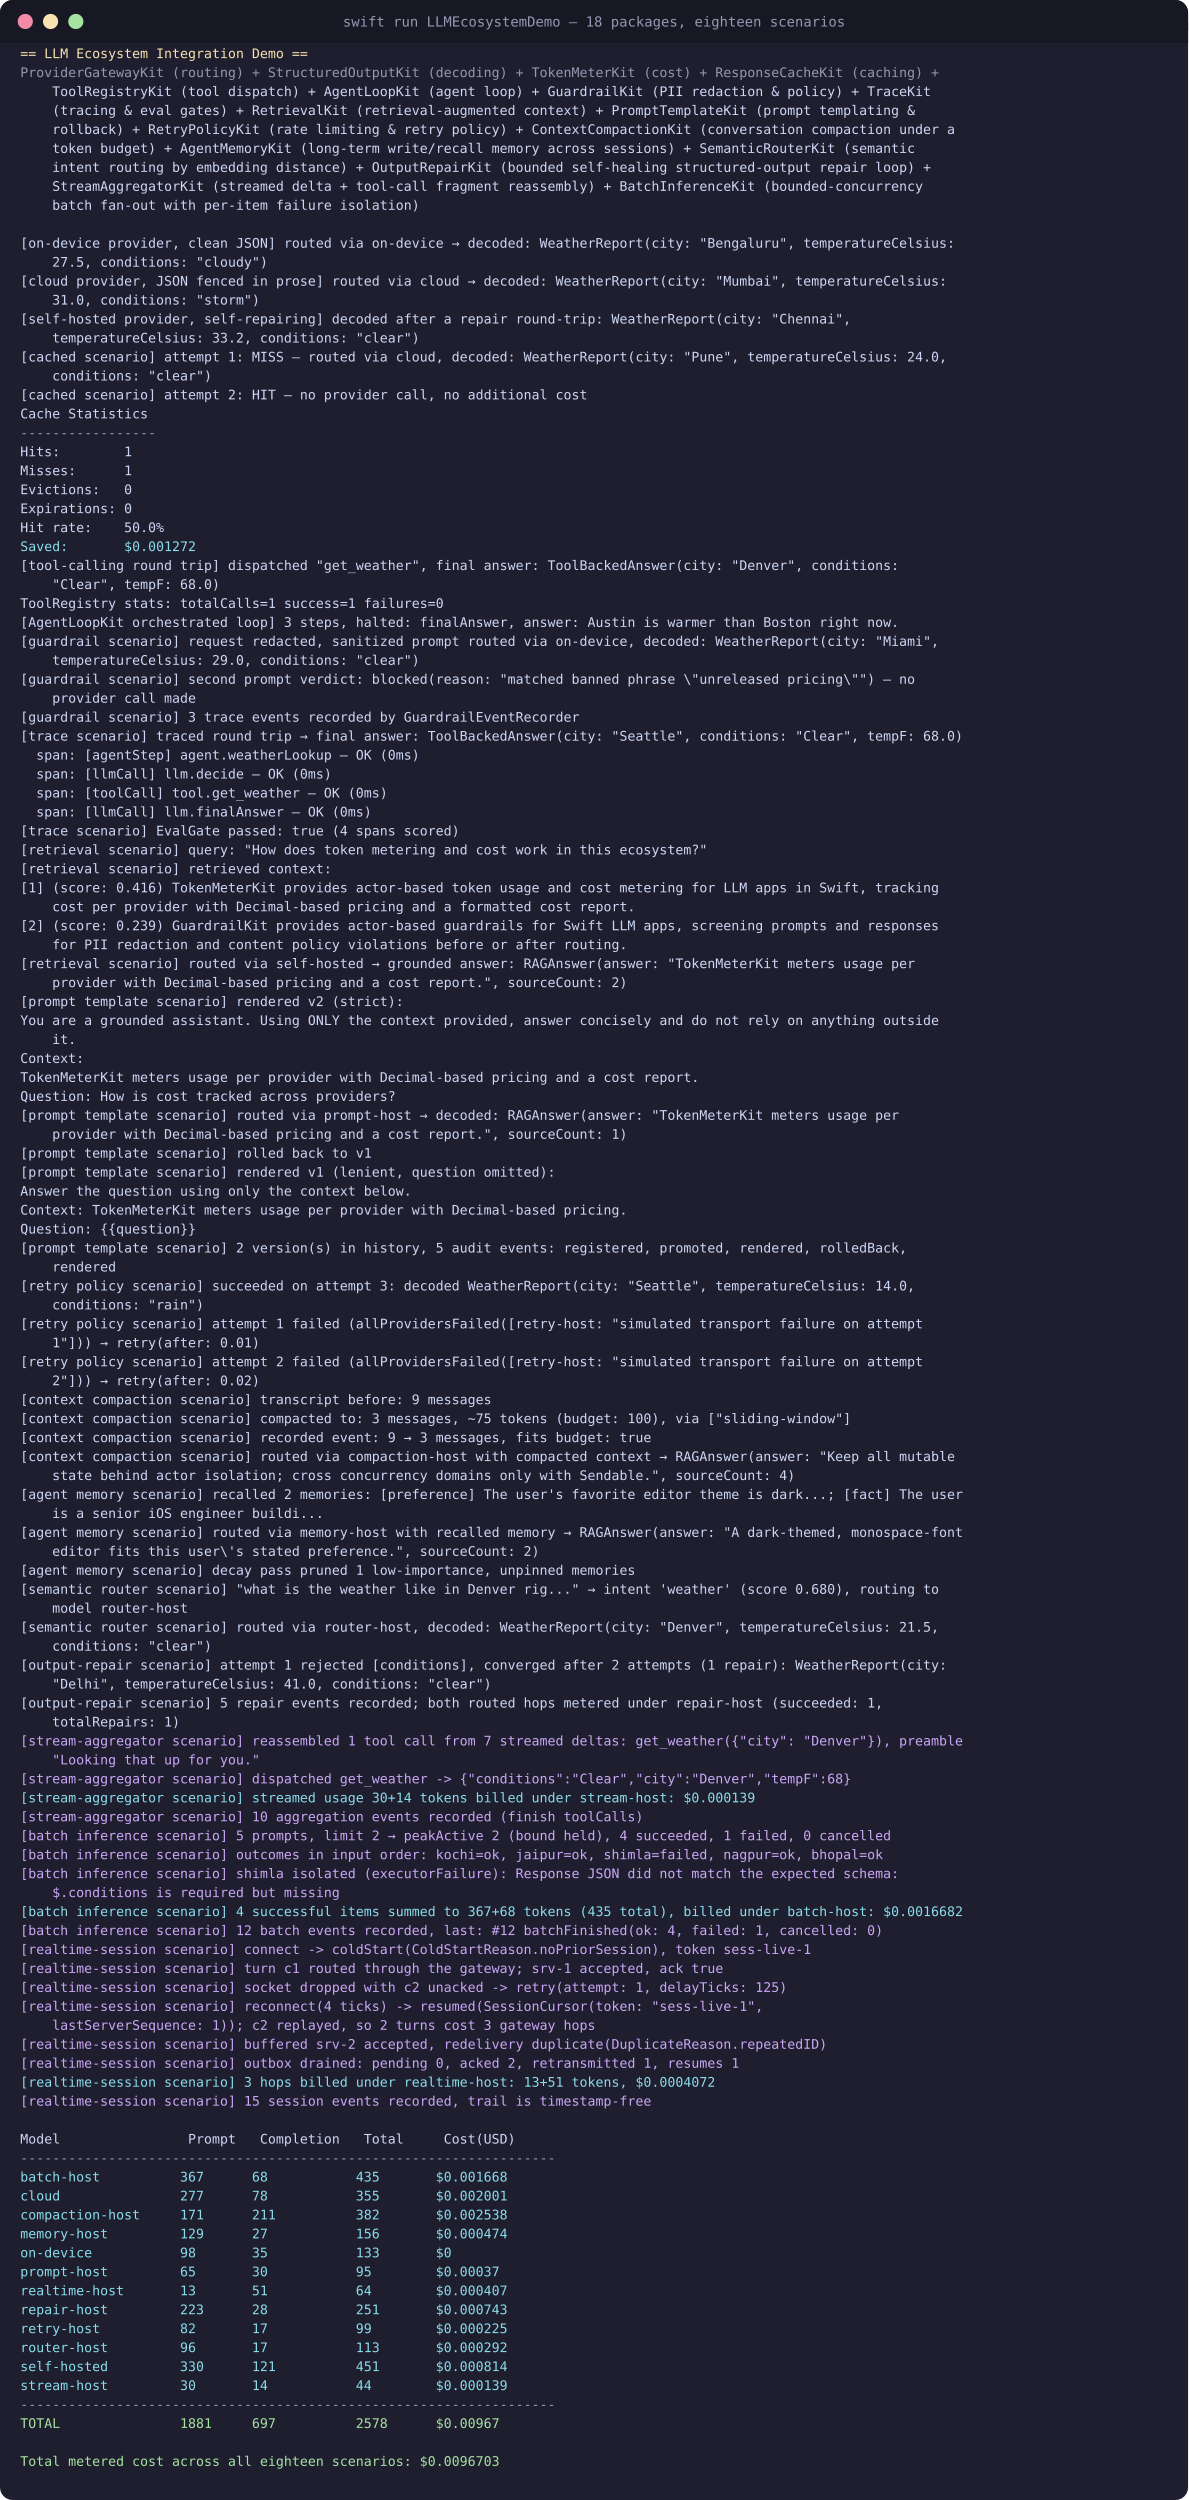
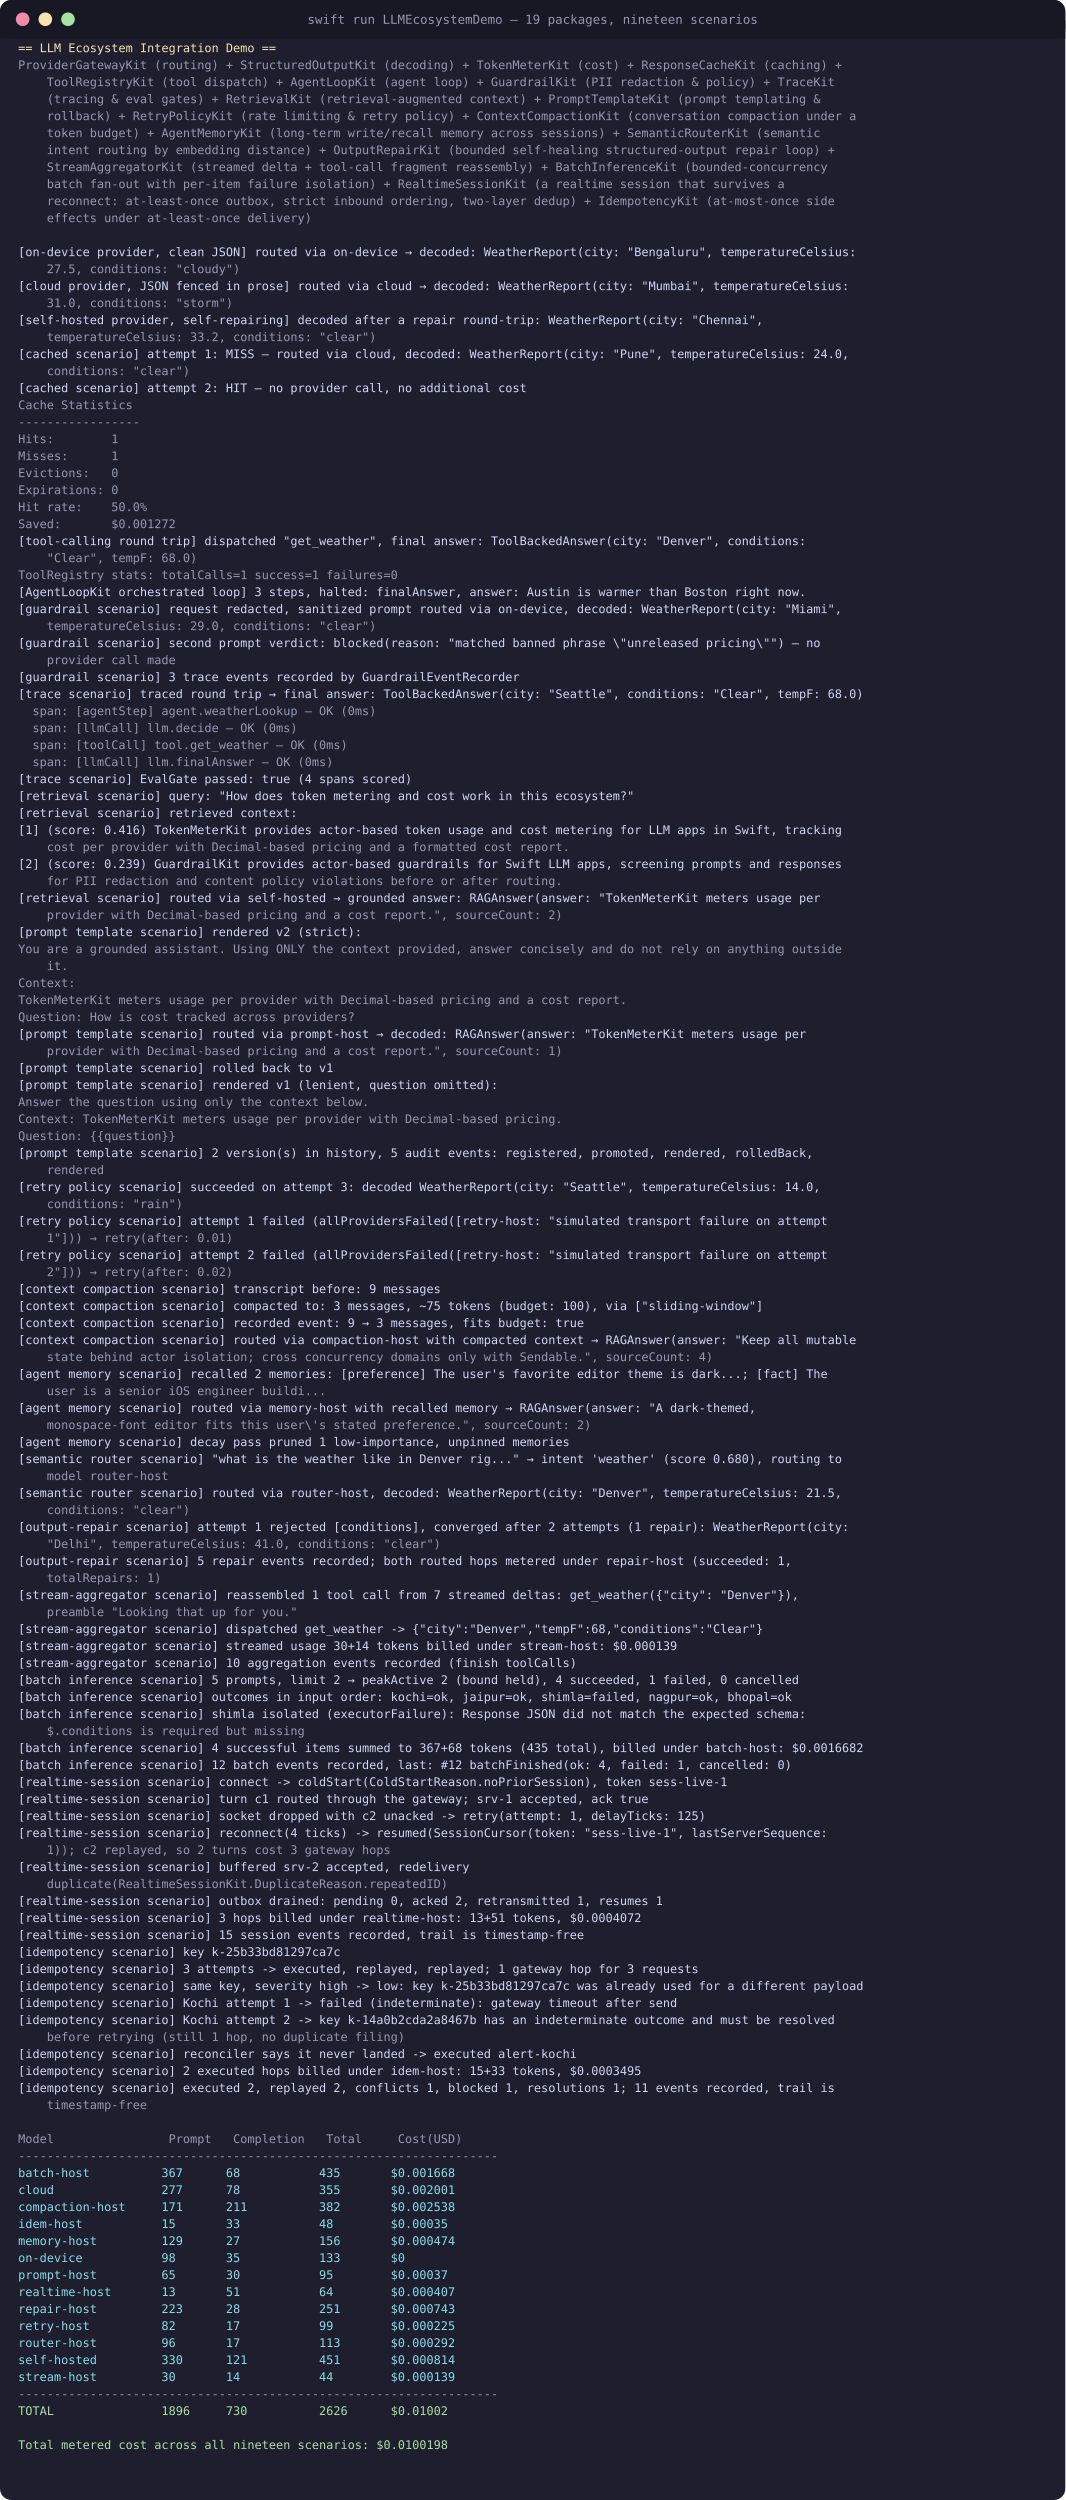
- <svg xmlns="http://www.w3.org/2000/svg" viewBox="0 0 940 1978" width="940" height="1978" font-family="Menlo, Monaco, monospace">
-   <rect width="940" height="1978" rx="10" fill="#1e1e2e" />
+ <svg xmlns="http://www.w3.org/2000/svg" viewBox="0 0 940 2206" width="940" height="2206" font-family="Menlo, Monaco, monospace">
+   <rect width="940" height="2206" rx="10" fill="#1e1e2e" />
  <rect width="940" height="34" rx="10" fill="#181825" />
  <rect y="18" width="940" height="16" fill="#181825" />
  <circle cx="20" cy="17" r="6" fill="#f38ba8" />
  <circle cx="40" cy="17" r="6" fill="#f9e2af" />
  <circle cx="60" cy="17" r="6" fill="#a6e3a1" />
-   <text x="470" y="21" font-size="11" fill="#9399b2" text-anchor="middle">swift run LLMEcosystemDemo — 18 packages, eighteen scenarios</text>
-   <text x="16" y="46" font-size="10.5" fill="#f9e2af" xml:space="preserve">== LLM Ecosystem Integration Demo ==</text>
-   <text x="16" y="61" font-size="10.5" fill="#9399b2" xml:space="preserve">ProviderGatewayKit (routing) + StructuredOutputKit (decoding) + TokenMeterKit (cost) + ResponseCacheKit (caching) +</text>
-   <text x="16" y="76" font-size="10.5" fill="#cdd6f4" xml:space="preserve">    ToolRegistryKit (tool dispatch) + AgentLoopKit (agent loop) + GuardrailKit (PII redaction &amp; policy) + TraceKit</text>
-   <text x="16" y="91" font-size="10.5" fill="#cdd6f4" xml:space="preserve">    (tracing &amp; eval gates) + RetrievalKit (retrieval-augmented context) + PromptTemplateKit (prompt templating &amp;</text>
-   <text x="16" y="106" font-size="10.5" fill="#cdd6f4" xml:space="preserve">    rollback) + RetryPolicyKit (rate limiting &amp; retry policy) + ContextCompactionKit (conversation compaction under a</text>
-   <text x="16" y="121" font-size="10.5" fill="#cdd6f4" xml:space="preserve">    token budget) + AgentMemoryKit (long-term write/recall memory across sessions) + SemanticRouterKit (semantic</text>
-   <text x="16" y="136" font-size="10.5" fill="#cdd6f4" xml:space="preserve">    intent routing by embedding distance) + OutputRepairKit (bounded self-healing structured-output repair loop) +</text>
-   <text x="16" y="151" font-size="10.5" fill="#cdd6f4" xml:space="preserve">    StreamAggregatorKit (streamed delta + tool-call fragment reassembly) + BatchInferenceKit (bounded-concurrency</text>
-   <text x="16" y="166" font-size="10.5" fill="#cdd6f4" xml:space="preserve">    batch fan-out with per-item failure isolation)</text>
-   <text x="16" y="196" font-size="10.5" fill="#cdd6f4" xml:space="preserve">[on-device provider, clean JSON] routed via on-device → decoded: WeatherReport(city: "Bengaluru", temperatureCelsius:</text>
-   <text x="16" y="211" font-size="10.5" fill="#cdd6f4" xml:space="preserve">    27.5, conditions: "cloudy")</text>
-   <text x="16" y="226" font-size="10.5" fill="#cdd6f4" xml:space="preserve">[cloud provider, JSON fenced in prose] routed via cloud → decoded: WeatherReport(city: "Mumbai", temperatureCelsius:</text>
-   <text x="16" y="241" font-size="10.5" fill="#cdd6f4" xml:space="preserve">    31.0, conditions: "storm")</text>
-   <text x="16" y="256" font-size="10.5" fill="#cdd6f4" xml:space="preserve">[self-hosted provider, self-repairing] decoded after a repair round-trip: WeatherReport(city: "Chennai",</text>
-   <text x="16" y="271" font-size="10.5" fill="#cdd6f4" xml:space="preserve">    temperatureCelsius: 33.2, conditions: "clear")</text>
-   <text x="16" y="286" font-size="10.5" fill="#cdd6f4" xml:space="preserve">[cached scenario] attempt 1: MISS — routed via cloud, decoded: WeatherReport(city: "Pune", temperatureCelsius: 24.0,</text>
-   <text x="16" y="301" font-size="10.5" fill="#cdd6f4" xml:space="preserve">    conditions: "clear")</text>
-   <text x="16" y="316" font-size="10.5" fill="#cdd6f4" xml:space="preserve">[cached scenario] attempt 2: HIT — no provider call, no additional cost</text>
-   <text x="16" y="331" font-size="10.5" fill="#cdd6f4" xml:space="preserve">Cache Statistics</text>
-   <text x="16" y="346" font-size="10.5" fill="#9399b2" xml:space="preserve">-----------------</text>
-   <text x="16" y="361" font-size="10.5" fill="#cdd6f4" xml:space="preserve">Hits:        1</text>
-   <text x="16" y="376" font-size="10.5" fill="#cdd6f4" xml:space="preserve">Misses:      1</text>
-   <text x="16" y="391" font-size="10.5" fill="#cdd6f4" xml:space="preserve">Evictions:   0</text>
-   <text x="16" y="406" font-size="10.5" fill="#cdd6f4" xml:space="preserve">Expirations: 0</text>
-   <text x="16" y="421" font-size="10.5" fill="#cdd6f4" xml:space="preserve">Hit rate:    50.0%</text>
-   <text x="16" y="436" font-size="10.5" fill="#89dceb" xml:space="preserve">Saved:       $0.001272</text>
-   <text x="16" y="451" font-size="10.5" fill="#cdd6f4" xml:space="preserve">[tool-calling round trip] dispatched "get_weather", final answer: ToolBackedAnswer(city: "Denver", conditions:</text>
-   <text x="16" y="466" font-size="10.5" fill="#cdd6f4" xml:space="preserve">    "Clear", tempF: 68.0)</text>
-   <text x="16" y="481" font-size="10.5" fill="#cdd6f4" xml:space="preserve">ToolRegistry stats: totalCalls=1 success=1 failures=0</text>
-   <text x="16" y="496" font-size="10.5" fill="#cdd6f4" xml:space="preserve">[AgentLoopKit orchestrated loop] 3 steps, halted: finalAnswer, answer: Austin is warmer than Boston right now.</text>
-   <text x="16" y="511" font-size="10.5" fill="#cdd6f4" xml:space="preserve">[guardrail scenario] request redacted, sanitized prompt routed via on-device, decoded: WeatherReport(city: "Miami",</text>
-   <text x="16" y="526" font-size="10.5" fill="#cdd6f4" xml:space="preserve">    temperatureCelsius: 29.0, conditions: "clear")</text>
-   <text x="16" y="541" font-size="10.5" fill="#cdd6f4" xml:space="preserve">[guardrail scenario] second prompt verdict: blocked(reason: "matched banned phrase \"unreleased pricing\"") — no</text>
-   <text x="16" y="556" font-size="10.5" fill="#cdd6f4" xml:space="preserve">    provider call made</text>
-   <text x="16" y="571" font-size="10.5" fill="#cdd6f4" xml:space="preserve">[guardrail scenario] 3 trace events recorded by GuardrailEventRecorder</text>
-   <text x="16" y="586" font-size="10.5" fill="#cdd6f4" xml:space="preserve">[trace scenario] traced round trip → final answer: ToolBackedAnswer(city: "Seattle", conditions: "Clear", tempF: 68.0)</text>
-   <text x="16" y="601" font-size="10.5" fill="#cdd6f4" xml:space="preserve">  span: [agentStep] agent.weatherLookup — OK (0ms)</text>
-   <text x="16" y="616" font-size="10.5" fill="#cdd6f4" xml:space="preserve">  span: [llmCall] llm.decide — OK (0ms)</text>
-   <text x="16" y="631" font-size="10.5" fill="#cdd6f4" xml:space="preserve">  span: [toolCall] tool.get_weather — OK (0ms)</text>
-   <text x="16" y="646" font-size="10.5" fill="#cdd6f4" xml:space="preserve">  span: [llmCall] llm.finalAnswer — OK (0ms)</text>
-   <text x="16" y="661" font-size="10.5" fill="#cdd6f4" xml:space="preserve">[trace scenario] EvalGate passed: true (4 spans scored)</text>
-   <text x="16" y="676" font-size="10.5" fill="#cdd6f4" xml:space="preserve">[retrieval scenario] query: "How does token metering and cost work in this ecosystem?"</text>
-   <text x="16" y="691" font-size="10.5" fill="#cdd6f4" xml:space="preserve">[retrieval scenario] retrieved context:</text>
-   <text x="16" y="706" font-size="10.5" fill="#cdd6f4" xml:space="preserve">[1] (score: 0.416) TokenMeterKit provides actor-based token usage and cost metering for LLM apps in Swift, tracking</text>
-   <text x="16" y="721" font-size="10.5" fill="#cdd6f4" xml:space="preserve">    cost per provider with Decimal-based pricing and a formatted cost report.</text>
-   <text x="16" y="736" font-size="10.5" fill="#cdd6f4" xml:space="preserve">[2] (score: 0.239) GuardrailKit provides actor-based guardrails for Swift LLM apps, screening prompts and responses</text>
-   <text x="16" y="751" font-size="10.5" fill="#cdd6f4" xml:space="preserve">    for PII redaction and content policy violations before or after routing.</text>
-   <text x="16" y="766" font-size="10.5" fill="#cdd6f4" xml:space="preserve">[retrieval scenario] routed via self-hosted → grounded answer: RAGAnswer(answer: "TokenMeterKit meters usage per</text>
-   <text x="16" y="781" font-size="10.5" fill="#cdd6f4" xml:space="preserve">    provider with Decimal-based pricing and a cost report.", sourceCount: 2)</text>
-   <text x="16" y="796" font-size="10.5" fill="#cdd6f4" xml:space="preserve">[prompt template scenario] rendered v2 (strict):</text>
-   <text x="16" y="811" font-size="10.5" fill="#cdd6f4" xml:space="preserve">You are a grounded assistant. Using ONLY the context provided, answer concisely and do not rely on anything outside</text>
-   <text x="16" y="826" font-size="10.5" fill="#cdd6f4" xml:space="preserve">    it.</text>
-   <text x="16" y="841" font-size="10.5" fill="#cdd6f4" xml:space="preserve">Context:</text>
-   <text x="16" y="856" font-size="10.5" fill="#cdd6f4" xml:space="preserve">TokenMeterKit meters usage per provider with Decimal-based pricing and a cost report.</text>
-   <text x="16" y="871" font-size="10.5" fill="#cdd6f4" xml:space="preserve">Question: How is cost tracked across providers?</text>
-   <text x="16" y="886" font-size="10.5" fill="#cdd6f4" xml:space="preserve">[prompt template scenario] routed via prompt-host → decoded: RAGAnswer(answer: "TokenMeterKit meters usage per</text>
-   <text x="16" y="901" font-size="10.5" fill="#cdd6f4" xml:space="preserve">    provider with Decimal-based pricing and a cost report.", sourceCount: 1)</text>
-   <text x="16" y="916" font-size="10.5" fill="#cdd6f4" xml:space="preserve">[prompt template scenario] rolled back to v1</text>
-   <text x="16" y="931" font-size="10.5" fill="#cdd6f4" xml:space="preserve">[prompt template scenario] rendered v1 (lenient, question omitted):</text>
-   <text x="16" y="946" font-size="10.5" fill="#cdd6f4" xml:space="preserve">Answer the question using only the context below.</text>
-   <text x="16" y="961" font-size="10.5" fill="#cdd6f4" xml:space="preserve">Context: TokenMeterKit meters usage per provider with Decimal-based pricing.</text>
-   <text x="16" y="976" font-size="10.5" fill="#cdd6f4" xml:space="preserve">Question: {{question}}</text>
-   <text x="16" y="991" font-size="10.5" fill="#cdd6f4" xml:space="preserve">[prompt template scenario] 2 version(s) in history, 5 audit events: registered, promoted, rendered, rolledBack,</text>
-   <text x="16" y="1006" font-size="10.5" fill="#cdd6f4" xml:space="preserve">    rendered</text>
-   <text x="16" y="1021" font-size="10.5" fill="#cdd6f4" xml:space="preserve">[retry policy scenario] succeeded on attempt 3: decoded WeatherReport(city: "Seattle", temperatureCelsius: 14.0,</text>
-   <text x="16" y="1036" font-size="10.5" fill="#cdd6f4" xml:space="preserve">    conditions: "rain")</text>
-   <text x="16" y="1051" font-size="10.5" fill="#cdd6f4" xml:space="preserve">[retry policy scenario] attempt 1 failed (allProvidersFailed([retry-host: "simulated transport failure on attempt</text>
-   <text x="16" y="1066" font-size="10.5" fill="#cdd6f4" xml:space="preserve">    1"])) → retry(after: 0.01)</text>
-   <text x="16" y="1081" font-size="10.5" fill="#cdd6f4" xml:space="preserve">[retry policy scenario] attempt 2 failed (allProvidersFailed([retry-host: "simulated transport failure on attempt</text>
-   <text x="16" y="1096" font-size="10.5" fill="#cdd6f4" xml:space="preserve">    2"])) → retry(after: 0.02)</text>
-   <text x="16" y="1111" font-size="10.5" fill="#cdd6f4" xml:space="preserve">[context compaction scenario] transcript before: 9 messages</text>
-   <text x="16" y="1126" font-size="10.5" fill="#cdd6f4" xml:space="preserve">[context compaction scenario] compacted to: 3 messages, ~75 tokens (budget: 100), via ["sliding-window"]</text>
-   <text x="16" y="1141" font-size="10.5" fill="#cdd6f4" xml:space="preserve">[context compaction scenario] recorded event: 9 → 3 messages, fits budget: true</text>
-   <text x="16" y="1156" font-size="10.5" fill="#cdd6f4" xml:space="preserve">[context compaction scenario] routed via compaction-host with compacted context → RAGAnswer(answer: "Keep all mutable</text>
-   <text x="16" y="1171" font-size="10.5" fill="#cdd6f4" xml:space="preserve">    state behind actor isolation; cross concurrency domains only with Sendable.", sourceCount: 4)</text>
-   <text x="16" y="1186" font-size="10.5" fill="#cdd6f4" xml:space="preserve">[agent memory scenario] recalled 2 memories: [preference] The user's favorite editor theme is dark...; [fact] The user</text>
-   <text x="16" y="1201" font-size="10.5" fill="#cdd6f4" xml:space="preserve">    is a senior iOS engineer buildi...</text>
-   <text x="16" y="1216" font-size="10.5" fill="#cdd6f4" xml:space="preserve">[agent memory scenario] routed via memory-host with recalled memory → RAGAnswer(answer: "A dark-themed, monospace-font</text>
-   <text x="16" y="1231" font-size="10.5" fill="#cdd6f4" xml:space="preserve">    editor fits this user\'s stated preference.", sourceCount: 2)</text>
-   <text x="16" y="1246" font-size="10.5" fill="#cdd6f4" xml:space="preserve">[agent memory scenario] decay pass pruned 1 low-importance, unpinned memories</text>
-   <text x="16" y="1261" font-size="10.5" fill="#cdd6f4" xml:space="preserve">[semantic router scenario] "what is the weather like in Denver rig..." → intent 'weather' (score 0.680), routing to</text>
-   <text x="16" y="1276" font-size="10.5" fill="#cdd6f4" xml:space="preserve">    model router-host</text>
-   <text x="16" y="1291" font-size="10.5" fill="#cdd6f4" xml:space="preserve">[semantic router scenario] routed via router-host, decoded: WeatherReport(city: "Denver", temperatureCelsius: 21.5,</text>
-   <text x="16" y="1306" font-size="10.5" fill="#cdd6f4" xml:space="preserve">    conditions: "clear")</text>
-   <text x="16" y="1321" font-size="10.5" fill="#cdd6f4" xml:space="preserve">[output-repair scenario] attempt 1 rejected [conditions], converged after 2 attempts (1 repair): WeatherReport(city:</text>
-   <text x="16" y="1336" font-size="10.5" fill="#cdd6f4" xml:space="preserve">    "Delhi", temperatureCelsius: 41.0, conditions: "clear")</text>
-   <text x="16" y="1351" font-size="10.5" fill="#cdd6f4" xml:space="preserve">[output-repair scenario] 5 repair events recorded; both routed hops metered under repair-host (succeeded: 1,</text>
-   <text x="16" y="1366" font-size="10.5" fill="#cdd6f4" xml:space="preserve">    totalRepairs: 1)</text>
-   <text x="16" y="1381" font-size="10.5" fill="#cba6f7" xml:space="preserve">[stream-aggregator scenario] reassembled 1 tool call from 7 streamed deltas: get_weather({"city": "Denver"}), preamble</text>
-   <text x="16" y="1396" font-size="10.5" fill="#cba6f7" xml:space="preserve">    "Looking that up for you."</text>
-   <text x="16" y="1411" font-size="10.5" fill="#cba6f7" xml:space="preserve">[stream-aggregator scenario] dispatched get_weather -&gt; {"conditions":"Clear","city":"Denver","tempF":68}</text>
-   <text x="16" y="1426" font-size="10.5" fill="#89dceb" xml:space="preserve">[stream-aggregator scenario] streamed usage 30+14 tokens billed under stream-host: $0.000139</text>
-   <text x="16" y="1441" font-size="10.5" fill="#cba6f7" xml:space="preserve">[stream-aggregator scenario] 10 aggregation events recorded (finish toolCalls)</text>
-   <text x="16" y="1456" font-size="10.5" fill="#cba6f7" xml:space="preserve">[batch inference scenario] 5 prompts, limit 2 → peakActive 2 (bound held), 4 succeeded, 1 failed, 0 cancelled</text>
-   <text x="16" y="1471" font-size="10.5" fill="#cba6f7" xml:space="preserve">[batch inference scenario] outcomes in input order: kochi=ok, jaipur=ok, shimla=failed, nagpur=ok, bhopal=ok</text>
-   <text x="16" y="1486" font-size="10.5" fill="#cba6f7" xml:space="preserve">[batch inference scenario] shimla isolated (executorFailure): Response JSON did not match the expected schema:</text>
-   <text x="16" y="1501" font-size="10.5" fill="#cba6f7" xml:space="preserve">    $.conditions is required but missing</text>
-   <text x="16" y="1516" font-size="10.5" fill="#89dceb" xml:space="preserve">[batch inference scenario] 4 successful items summed to 367+68 tokens (435 total), billed under batch-host: $0.0016682</text>
-   <text x="16" y="1531" font-size="10.5" fill="#cba6f7" xml:space="preserve">[batch inference scenario] 12 batch events recorded, last: #12 batchFinished(ok: 4, failed: 1, cancelled: 0)</text>
-   <text x="16" y="1546" font-size="10.5" fill="#cba6f7" xml:space="preserve">[realtime-session scenario] connect -&gt; coldStart(ColdStartReason.noPriorSession), token sess-live-1</text>
-   <text x="16" y="1561" font-size="10.5" fill="#cba6f7" xml:space="preserve">[realtime-session scenario] turn c1 routed through the gateway; srv-1 accepted, ack true</text>
-   <text x="16" y="1576" font-size="10.5" fill="#cba6f7" xml:space="preserve">[realtime-session scenario] socket dropped with c2 unacked -&gt; retry(attempt: 1, delayTicks: 125)</text>
-   <text x="16" y="1591" font-size="10.5" fill="#cba6f7" xml:space="preserve">[realtime-session scenario] reconnect(4 ticks) -&gt; resumed(SessionCursor(token: "sess-live-1",</text>
-   <text x="16" y="1606" font-size="10.5" fill="#cba6f7" xml:space="preserve">    lastServerSequence: 1)); c2 replayed, so 2 turns cost 3 gateway hops</text>
-   <text x="16" y="1621" font-size="10.5" fill="#cba6f7" xml:space="preserve">[realtime-session scenario] buffered srv-2 accepted, redelivery duplicate(DuplicateReason.repeatedID)</text>
-   <text x="16" y="1636" font-size="10.5" fill="#cba6f7" xml:space="preserve">[realtime-session scenario] outbox drained: pending 0, acked 2, retransmitted 1, resumes 1</text>
-   <text x="16" y="1651" font-size="10.5" fill="#89dceb" xml:space="preserve">[realtime-session scenario] 3 hops billed under realtime-host: 13+51 tokens, $0.0004072</text>
-   <text x="16" y="1666" font-size="10.5" fill="#cba6f7" xml:space="preserve">[realtime-session scenario] 15 session events recorded, trail is timestamp-free</text>
-   <text x="16" y="1696" font-size="10.5" fill="#cdd6f4" xml:space="preserve">Model                Prompt   Completion   Total     Cost(USD)</text>
-   <text x="16" y="1711" font-size="10.5" fill="#9399b2" xml:space="preserve">-------------------------------------------------------------------</text>
-   <text x="16" y="1726" font-size="10.5" fill="#89dceb" xml:space="preserve">batch-host          367      68           435       $0.001668</text>
-   <text x="16" y="1741" font-size="10.5" fill="#89dceb" xml:space="preserve">cloud               277      78           355       $0.002001</text>
-   <text x="16" y="1756" font-size="10.5" fill="#89dceb" xml:space="preserve">compaction-host     171      211          382       $0.002538</text>
-   <text x="16" y="1771" font-size="10.5" fill="#89dceb" xml:space="preserve">memory-host         129      27           156       $0.000474</text>
-   <text x="16" y="1786" font-size="10.5" fill="#89dceb" xml:space="preserve">on-device           98       35           133       $0</text>
-   <text x="16" y="1801" font-size="10.5" fill="#89dceb" xml:space="preserve">prompt-host         65       30           95        $0.00037</text>
-   <text x="16" y="1816" font-size="10.5" fill="#89dceb" xml:space="preserve">realtime-host       13       51           64        $0.000407</text>
-   <text x="16" y="1831" font-size="10.5" fill="#89dceb" xml:space="preserve">repair-host         223      28           251       $0.000743</text>
-   <text x="16" y="1846" font-size="10.5" fill="#89dceb" xml:space="preserve">retry-host          82       17           99        $0.000225</text>
-   <text x="16" y="1861" font-size="10.5" fill="#89dceb" xml:space="preserve">router-host         96       17           113       $0.000292</text>
-   <text x="16" y="1876" font-size="10.5" fill="#89dceb" xml:space="preserve">self-hosted         330      121          451       $0.000814</text>
-   <text x="16" y="1891" font-size="10.5" fill="#89dceb" xml:space="preserve">stream-host         30       14           44        $0.000139</text>
+   <text x="470" y="21" font-size="11" fill="#9399b2" text-anchor="middle">swift run LLMEcosystemDemo — 19 packages, nineteen scenarios</text>
+   <text x="16" y="46" font-size="10.5" fill="#f9e2af" xml:space="preserve">== LLM Ecosystem Integration Demo ==</text>
+   <text x="16" y="61" font-size="10.5" fill="#9399b2" xml:space="preserve">ProviderGatewayKit (routing) + StructuredOutputKit (decoding) + TokenMeterKit (cost) + ResponseCacheKit (caching) +</text>
+   <text x="16" y="76" font-size="10.5" fill="#9399b2" xml:space="preserve">    ToolRegistryKit (tool dispatch) + AgentLoopKit (agent loop) + GuardrailKit (PII redaction &amp; policy) + TraceKit</text>
+   <text x="16" y="91" font-size="10.5" fill="#9399b2" xml:space="preserve">    (tracing &amp; eval gates) + RetrievalKit (retrieval-augmented context) + PromptTemplateKit (prompt templating &amp;</text>
+   <text x="16" y="106" font-size="10.5" fill="#9399b2" xml:space="preserve">    rollback) + RetryPolicyKit (rate limiting &amp; retry policy) + ContextCompactionKit (conversation compaction under a</text>
+   <text x="16" y="121" font-size="10.5" fill="#9399b2" xml:space="preserve">    token budget) + AgentMemoryKit (long-term write/recall memory across sessions) + SemanticRouterKit (semantic</text>
+   <text x="16" y="136" font-size="10.5" fill="#9399b2" xml:space="preserve">    intent routing by embedding distance) + OutputRepairKit (bounded self-healing structured-output repair loop) +</text>
+   <text x="16" y="151" font-size="10.5" fill="#9399b2" xml:space="preserve">    StreamAggregatorKit (streamed delta + tool-call fragment reassembly) + BatchInferenceKit (bounded-concurrency</text>
+   <text x="16" y="166" font-size="10.5" fill="#9399b2" xml:space="preserve">    batch fan-out with per-item failure isolation) + RealtimeSessionKit (a realtime session that survives a</text>
+   <text x="16" y="181" font-size="10.5" fill="#9399b2" xml:space="preserve">    reconnect: at-least-once outbox, strict inbound ordering, two-layer dedup) + IdempotencyKit (at-most-once side</text>
+   <text x="16" y="196" font-size="10.5" fill="#9399b2" xml:space="preserve">    effects under at-least-once delivery)</text>
+   <text x="16" y="226" font-size="10.5" fill="#cdd6f4" xml:space="preserve">[on-device provider, clean JSON] routed via on-device → decoded: WeatherReport(city: "Bengaluru", temperatureCelsius:</text>
+   <text x="16" y="241" font-size="10.5" fill="#9399b2" xml:space="preserve">    27.5, conditions: "cloudy")</text>
+   <text x="16" y="256" font-size="10.5" fill="#cdd6f4" xml:space="preserve">[cloud provider, JSON fenced in prose] routed via cloud → decoded: WeatherReport(city: "Mumbai", temperatureCelsius:</text>
+   <text x="16" y="271" font-size="10.5" fill="#9399b2" xml:space="preserve">    31.0, conditions: "storm")</text>
+   <text x="16" y="286" font-size="10.5" fill="#cdd6f4" xml:space="preserve">[self-hosted provider, self-repairing] decoded after a repair round-trip: WeatherReport(city: "Chennai",</text>
+   <text x="16" y="301" font-size="10.5" fill="#9399b2" xml:space="preserve">    temperatureCelsius: 33.2, conditions: "clear")</text>
+   <text x="16" y="316" font-size="10.5" fill="#cdd6f4" xml:space="preserve">[cached scenario] attempt 1: MISS — routed via cloud, decoded: WeatherReport(city: "Pune", temperatureCelsius: 24.0,</text>
+   <text x="16" y="331" font-size="10.5" fill="#9399b2" xml:space="preserve">    conditions: "clear")</text>
+   <text x="16" y="346" font-size="10.5" fill="#cdd6f4" xml:space="preserve">[cached scenario] attempt 2: HIT — no provider call, no additional cost</text>
+   <text x="16" y="361" font-size="10.5" fill="#9399b2" xml:space="preserve">Cache Statistics</text>
+   <text x="16" y="376" font-size="10.5" fill="#9399b2" xml:space="preserve">-----------------</text>
+   <text x="16" y="391" font-size="10.5" fill="#9399b2" xml:space="preserve">Hits:        1</text>
+   <text x="16" y="406" font-size="10.5" fill="#9399b2" xml:space="preserve">Misses:      1</text>
+   <text x="16" y="421" font-size="10.5" fill="#9399b2" xml:space="preserve">Evictions:   0</text>
+   <text x="16" y="436" font-size="10.5" fill="#9399b2" xml:space="preserve">Expirations: 0</text>
+   <text x="16" y="451" font-size="10.5" fill="#9399b2" xml:space="preserve">Hit rate:    50.0%</text>
+   <text x="16" y="466" font-size="10.5" fill="#9399b2" xml:space="preserve">Saved:       $0.001272</text>
+   <text x="16" y="481" font-size="10.5" fill="#cdd6f4" xml:space="preserve">[tool-calling round trip] dispatched "get_weather", final answer: ToolBackedAnswer(city: "Denver", conditions:</text>
+   <text x="16" y="496" font-size="10.5" fill="#9399b2" xml:space="preserve">    "Clear", tempF: 68.0)</text>
+   <text x="16" y="511" font-size="10.5" fill="#9399b2" xml:space="preserve">ToolRegistry stats: totalCalls=1 success=1 failures=0</text>
+   <text x="16" y="526" font-size="10.5" fill="#cdd6f4" xml:space="preserve">[AgentLoopKit orchestrated loop] 3 steps, halted: finalAnswer, answer: Austin is warmer than Boston right now.</text>
+   <text x="16" y="541" font-size="10.5" fill="#cdd6f4" xml:space="preserve">[guardrail scenario] request redacted, sanitized prompt routed via on-device, decoded: WeatherReport(city: "Miami",</text>
+   <text x="16" y="556" font-size="10.5" fill="#9399b2" xml:space="preserve">    temperatureCelsius: 29.0, conditions: "clear")</text>
+   <text x="16" y="571" font-size="10.5" fill="#cdd6f4" xml:space="preserve">[guardrail scenario] second prompt verdict: blocked(reason: "matched banned phrase \"unreleased pricing\"") — no</text>
+   <text x="16" y="586" font-size="10.5" fill="#9399b2" xml:space="preserve">    provider call made</text>
+   <text x="16" y="601" font-size="10.5" fill="#cdd6f4" xml:space="preserve">[guardrail scenario] 3 trace events recorded by GuardrailEventRecorder</text>
+   <text x="16" y="616" font-size="10.5" fill="#cdd6f4" xml:space="preserve">[trace scenario] traced round trip → final answer: ToolBackedAnswer(city: "Seattle", conditions: "Clear", tempF: 68.0)</text>
+   <text x="16" y="631" font-size="10.5" fill="#9399b2" xml:space="preserve">  span: [agentStep] agent.weatherLookup — OK (0ms)</text>
+   <text x="16" y="646" font-size="10.5" fill="#9399b2" xml:space="preserve">  span: [llmCall] llm.decide — OK (0ms)</text>
+   <text x="16" y="661" font-size="10.5" fill="#9399b2" xml:space="preserve">  span: [toolCall] tool.get_weather — OK (0ms)</text>
+   <text x="16" y="676" font-size="10.5" fill="#9399b2" xml:space="preserve">  span: [llmCall] llm.finalAnswer — OK (0ms)</text>
+   <text x="16" y="691" font-size="10.5" fill="#cdd6f4" xml:space="preserve">[trace scenario] EvalGate passed: true (4 spans scored)</text>
+   <text x="16" y="706" font-size="10.5" fill="#cdd6f4" xml:space="preserve">[retrieval scenario] query: "How does token metering and cost work in this ecosystem?"</text>
+   <text x="16" y="721" font-size="10.5" fill="#cdd6f4" xml:space="preserve">[retrieval scenario] retrieved context:</text>
+   <text x="16" y="736" font-size="10.5" fill="#cdd6f4" xml:space="preserve">[1] (score: 0.416) TokenMeterKit provides actor-based token usage and cost metering for LLM apps in Swift, tracking</text>
+   <text x="16" y="751" font-size="10.5" fill="#9399b2" xml:space="preserve">    cost per provider with Decimal-based pricing and a formatted cost report.</text>
+   <text x="16" y="766" font-size="10.5" fill="#cdd6f4" xml:space="preserve">[2] (score: 0.239) GuardrailKit provides actor-based guardrails for Swift LLM apps, screening prompts and responses</text>
+   <text x="16" y="781" font-size="10.5" fill="#9399b2" xml:space="preserve">    for PII redaction and content policy violations before or after routing.</text>
+   <text x="16" y="796" font-size="10.5" fill="#cdd6f4" xml:space="preserve">[retrieval scenario] routed via self-hosted → grounded answer: RAGAnswer(answer: "TokenMeterKit meters usage per</text>
+   <text x="16" y="811" font-size="10.5" fill="#9399b2" xml:space="preserve">    provider with Decimal-based pricing and a cost report.", sourceCount: 2)</text>
+   <text x="16" y="826" font-size="10.5" fill="#cdd6f4" xml:space="preserve">[prompt template scenario] rendered v2 (strict):</text>
+   <text x="16" y="841" font-size="10.5" fill="#9399b2" xml:space="preserve">You are a grounded assistant. Using ONLY the context provided, answer concisely and do not rely on anything outside</text>
+   <text x="16" y="856" font-size="10.5" fill="#9399b2" xml:space="preserve">    it.</text>
+   <text x="16" y="871" font-size="10.5" fill="#9399b2" xml:space="preserve">Context:</text>
+   <text x="16" y="886" font-size="10.5" fill="#9399b2" xml:space="preserve">TokenMeterKit meters usage per provider with Decimal-based pricing and a cost report.</text>
+   <text x="16" y="901" font-size="10.5" fill="#9399b2" xml:space="preserve">Question: How is cost tracked across providers?</text>
+   <text x="16" y="916" font-size="10.5" fill="#cdd6f4" xml:space="preserve">[prompt template scenario] routed via prompt-host → decoded: RAGAnswer(answer: "TokenMeterKit meters usage per</text>
+   <text x="16" y="931" font-size="10.5" fill="#9399b2" xml:space="preserve">    provider with Decimal-based pricing and a cost report.", sourceCount: 1)</text>
+   <text x="16" y="946" font-size="10.5" fill="#cdd6f4" xml:space="preserve">[prompt template scenario] rolled back to v1</text>
+   <text x="16" y="961" font-size="10.5" fill="#cdd6f4" xml:space="preserve">[prompt template scenario] rendered v1 (lenient, question omitted):</text>
+   <text x="16" y="976" font-size="10.5" fill="#9399b2" xml:space="preserve">Answer the question using only the context below.</text>
+   <text x="16" y="991" font-size="10.5" fill="#9399b2" xml:space="preserve">Context: TokenMeterKit meters usage per provider with Decimal-based pricing.</text>
+   <text x="16" y="1006" font-size="10.5" fill="#9399b2" xml:space="preserve">Question: {{question}}</text>
+   <text x="16" y="1021" font-size="10.5" fill="#cdd6f4" xml:space="preserve">[prompt template scenario] 2 version(s) in history, 5 audit events: registered, promoted, rendered, rolledBack,</text>
+   <text x="16" y="1036" font-size="10.5" fill="#9399b2" xml:space="preserve">    rendered</text>
+   <text x="16" y="1051" font-size="10.5" fill="#cdd6f4" xml:space="preserve">[retry policy scenario] succeeded on attempt 3: decoded WeatherReport(city: "Seattle", temperatureCelsius: 14.0,</text>
+   <text x="16" y="1066" font-size="10.5" fill="#9399b2" xml:space="preserve">    conditions: "rain")</text>
+   <text x="16" y="1081" font-size="10.5" fill="#cdd6f4" xml:space="preserve">[retry policy scenario] attempt 1 failed (allProvidersFailed([retry-host: "simulated transport failure on attempt</text>
+   <text x="16" y="1096" font-size="10.5" fill="#9399b2" xml:space="preserve">    1"])) → retry(after: 0.01)</text>
+   <text x="16" y="1111" font-size="10.5" fill="#cdd6f4" xml:space="preserve">[retry policy scenario] attempt 2 failed (allProvidersFailed([retry-host: "simulated transport failure on attempt</text>
+   <text x="16" y="1126" font-size="10.5" fill="#9399b2" xml:space="preserve">    2"])) → retry(after: 0.02)</text>
+   <text x="16" y="1141" font-size="10.5" fill="#cdd6f4" xml:space="preserve">[context compaction scenario] transcript before: 9 messages</text>
+   <text x="16" y="1156" font-size="10.5" fill="#cdd6f4" xml:space="preserve">[context compaction scenario] compacted to: 3 messages, ~75 tokens (budget: 100), via ["sliding-window"]</text>
+   <text x="16" y="1171" font-size="10.5" fill="#cdd6f4" xml:space="preserve">[context compaction scenario] recorded event: 9 → 3 messages, fits budget: true</text>
+   <text x="16" y="1186" font-size="10.5" fill="#cdd6f4" xml:space="preserve">[context compaction scenario] routed via compaction-host with compacted context → RAGAnswer(answer: "Keep all mutable</text>
+   <text x="16" y="1201" font-size="10.5" fill="#9399b2" xml:space="preserve">    state behind actor isolation; cross concurrency domains only with Sendable.", sourceCount: 4)</text>
+   <text x="16" y="1216" font-size="10.5" fill="#cdd6f4" xml:space="preserve">[agent memory scenario] recalled 2 memories: [preference] The user's favorite editor theme is dark...; [fact] The</text>
+   <text x="16" y="1231" font-size="10.5" fill="#9399b2" xml:space="preserve">    user is a senior iOS engineer buildi...</text>
+   <text x="16" y="1246" font-size="10.5" fill="#cdd6f4" xml:space="preserve">[agent memory scenario] routed via memory-host with recalled memory → RAGAnswer(answer: "A dark-themed,</text>
+   <text x="16" y="1261" font-size="10.5" fill="#9399b2" xml:space="preserve">    monospace-font editor fits this user\'s stated preference.", sourceCount: 2)</text>
+   <text x="16" y="1276" font-size="10.5" fill="#cdd6f4" xml:space="preserve">[agent memory scenario] decay pass pruned 1 low-importance, unpinned memories</text>
+   <text x="16" y="1291" font-size="10.5" fill="#cdd6f4" xml:space="preserve">[semantic router scenario] "what is the weather like in Denver rig..." → intent 'weather' (score 0.680), routing to</text>
+   <text x="16" y="1306" font-size="10.5" fill="#9399b2" xml:space="preserve">    model router-host</text>
+   <text x="16" y="1321" font-size="10.5" fill="#cdd6f4" xml:space="preserve">[semantic router scenario] routed via router-host, decoded: WeatherReport(city: "Denver", temperatureCelsius: 21.5,</text>
+   <text x="16" y="1336" font-size="10.5" fill="#9399b2" xml:space="preserve">    conditions: "clear")</text>
+   <text x="16" y="1351" font-size="10.5" fill="#cdd6f4" xml:space="preserve">[output-repair scenario] attempt 1 rejected [conditions], converged after 2 attempts (1 repair): WeatherReport(city:</text>
+   <text x="16" y="1366" font-size="10.5" fill="#9399b2" xml:space="preserve">    "Delhi", temperatureCelsius: 41.0, conditions: "clear")</text>
+   <text x="16" y="1381" font-size="10.5" fill="#cdd6f4" xml:space="preserve">[output-repair scenario] 5 repair events recorded; both routed hops metered under repair-host (succeeded: 1,</text>
+   <text x="16" y="1396" font-size="10.5" fill="#9399b2" xml:space="preserve">    totalRepairs: 1)</text>
+   <text x="16" y="1411" font-size="10.5" fill="#cdd6f4" xml:space="preserve">[stream-aggregator scenario] reassembled 1 tool call from 7 streamed deltas: get_weather({"city": "Denver"}),</text>
+   <text x="16" y="1426" font-size="10.5" fill="#9399b2" xml:space="preserve">    preamble "Looking that up for you."</text>
+   <text x="16" y="1441" font-size="10.5" fill="#cdd6f4" xml:space="preserve">[stream-aggregator scenario] dispatched get_weather -&gt; {"city":"Denver","tempF":68,"conditions":"Clear"}</text>
+   <text x="16" y="1456" font-size="10.5" fill="#cdd6f4" xml:space="preserve">[stream-aggregator scenario] streamed usage 30+14 tokens billed under stream-host: $0.000139</text>
+   <text x="16" y="1471" font-size="10.5" fill="#cdd6f4" xml:space="preserve">[stream-aggregator scenario] 10 aggregation events recorded (finish toolCalls)</text>
+   <text x="16" y="1486" font-size="10.5" fill="#cdd6f4" xml:space="preserve">[batch inference scenario] 5 prompts, limit 2 → peakActive 2 (bound held), 4 succeeded, 1 failed, 0 cancelled</text>
+   <text x="16" y="1501" font-size="10.5" fill="#cdd6f4" xml:space="preserve">[batch inference scenario] outcomes in input order: kochi=ok, jaipur=ok, shimla=failed, nagpur=ok, bhopal=ok</text>
+   <text x="16" y="1516" font-size="10.5" fill="#cdd6f4" xml:space="preserve">[batch inference scenario] shimla isolated (executorFailure): Response JSON did not match the expected schema:</text>
+   <text x="16" y="1531" font-size="10.5" fill="#9399b2" xml:space="preserve">    $.conditions is required but missing</text>
+   <text x="16" y="1546" font-size="10.5" fill="#cdd6f4" xml:space="preserve">[batch inference scenario] 4 successful items summed to 367+68 tokens (435 total), billed under batch-host: $0.0016682</text>
+   <text x="16" y="1561" font-size="10.5" fill="#cdd6f4" xml:space="preserve">[batch inference scenario] 12 batch events recorded, last: #12 batchFinished(ok: 4, failed: 1, cancelled: 0)</text>
+   <text x="16" y="1576" font-size="10.5" fill="#cdd6f4" xml:space="preserve">[realtime-session scenario] connect -&gt; coldStart(ColdStartReason.noPriorSession), token sess-live-1</text>
+   <text x="16" y="1591" font-size="10.5" fill="#cdd6f4" xml:space="preserve">[realtime-session scenario] turn c1 routed through the gateway; srv-1 accepted, ack true</text>
+   <text x="16" y="1606" font-size="10.5" fill="#cdd6f4" xml:space="preserve">[realtime-session scenario] socket dropped with c2 unacked -&gt; retry(attempt: 1, delayTicks: 125)</text>
+   <text x="16" y="1621" font-size="10.5" fill="#cdd6f4" xml:space="preserve">[realtime-session scenario] reconnect(4 ticks) -&gt; resumed(SessionCursor(token: "sess-live-1", lastServerSequence:</text>
+   <text x="16" y="1636" font-size="10.5" fill="#9399b2" xml:space="preserve">    1)); c2 replayed, so 2 turns cost 3 gateway hops</text>
+   <text x="16" y="1651" font-size="10.5" fill="#cdd6f4" xml:space="preserve">[realtime-session scenario] buffered srv-2 accepted, redelivery</text>
+   <text x="16" y="1666" font-size="10.5" fill="#9399b2" xml:space="preserve">    duplicate(RealtimeSessionKit.DuplicateReason.repeatedID)</text>
+   <text x="16" y="1681" font-size="10.5" fill="#cdd6f4" xml:space="preserve">[realtime-session scenario] outbox drained: pending 0, acked 2, retransmitted 1, resumes 1</text>
+   <text x="16" y="1696" font-size="10.5" fill="#cdd6f4" xml:space="preserve">[realtime-session scenario] 3 hops billed under realtime-host: 13+51 tokens, $0.0004072</text>
+   <text x="16" y="1711" font-size="10.5" fill="#cdd6f4" xml:space="preserve">[realtime-session scenario] 15 session events recorded, trail is timestamp-free</text>
+   <text x="16" y="1726" font-size="10.5" fill="#cdd6f4" xml:space="preserve">[idempotency scenario] key k-25b33bd81297ca7c</text>
+   <text x="16" y="1741" font-size="10.5" fill="#cdd6f4" xml:space="preserve">[idempotency scenario] 3 attempts -&gt; executed, replayed, replayed; 1 gateway hop for 3 requests</text>
+   <text x="16" y="1756" font-size="10.5" fill="#cdd6f4" xml:space="preserve">[idempotency scenario] same key, severity high -&gt; low: key k-25b33bd81297ca7c was already used for a different payload</text>
+   <text x="16" y="1771" font-size="10.5" fill="#cdd6f4" xml:space="preserve">[idempotency scenario] Kochi attempt 1 -&gt; failed (indeterminate): gateway timeout after send</text>
+   <text x="16" y="1786" font-size="10.5" fill="#cdd6f4" xml:space="preserve">[idempotency scenario] Kochi attempt 2 -&gt; key k-14a0b2cda2a8467b has an indeterminate outcome and must be resolved</text>
+   <text x="16" y="1801" font-size="10.5" fill="#9399b2" xml:space="preserve">    before retrying (still 1 hop, no duplicate filing)</text>
+   <text x="16" y="1816" font-size="10.5" fill="#cdd6f4" xml:space="preserve">[idempotency scenario] reconciler says it never landed -&gt; executed alert-kochi</text>
+   <text x="16" y="1831" font-size="10.5" fill="#cdd6f4" xml:space="preserve">[idempotency scenario] 2 executed hops billed under idem-host: 15+33 tokens, $0.0003495</text>
+   <text x="16" y="1846" font-size="10.5" fill="#cdd6f4" xml:space="preserve">[idempotency scenario] executed 2, replayed 2, conflicts 1, blocked 1, resolutions 1; 11 events recorded, trail is</text>
+   <text x="16" y="1861" font-size="10.5" fill="#9399b2" xml:space="preserve">    timestamp-free</text>
+   <text x="16" y="1891" font-size="10.5" fill="#9399b2" xml:space="preserve">Model                Prompt   Completion   Total     Cost(USD)</text>
  <text x="16" y="1906" font-size="10.5" fill="#9399b2" xml:space="preserve">-------------------------------------------------------------------</text>
-   <text x="16" y="1921" font-size="10.5" fill="#a6e3a1" xml:space="preserve">TOTAL               1881     697          2578      $0.00967</text>
-   <text x="16" y="1951" font-size="10.5" fill="#a6e3a1" xml:space="preserve">Total metered cost across all eighteen scenarios: $0.0096703</text>
+   <text x="16" y="1921" font-size="10.5" fill="#89dceb" xml:space="preserve">batch-host          367      68           435       $0.001668</text>
+   <text x="16" y="1936" font-size="10.5" fill="#89dceb" xml:space="preserve">cloud               277      78           355       $0.002001</text>
+   <text x="16" y="1951" font-size="10.5" fill="#89dceb" xml:space="preserve">compaction-host     171      211          382       $0.002538</text>
+   <text x="16" y="1966" font-size="10.5" fill="#89dceb" xml:space="preserve">idem-host           15       33           48        $0.00035</text>
+   <text x="16" y="1981" font-size="10.5" fill="#89dceb" xml:space="preserve">memory-host         129      27           156       $0.000474</text>
+   <text x="16" y="1996" font-size="10.5" fill="#89dceb" xml:space="preserve">on-device           98       35           133       $0</text>
+   <text x="16" y="2011" font-size="10.5" fill="#89dceb" xml:space="preserve">prompt-host         65       30           95        $0.00037</text>
+   <text x="16" y="2026" font-size="10.5" fill="#89dceb" xml:space="preserve">realtime-host       13       51           64        $0.000407</text>
+   <text x="16" y="2041" font-size="10.5" fill="#89dceb" xml:space="preserve">repair-host         223      28           251       $0.000743</text>
+   <text x="16" y="2056" font-size="10.5" fill="#89dceb" xml:space="preserve">retry-host          82       17           99        $0.000225</text>
+   <text x="16" y="2071" font-size="10.5" fill="#89dceb" xml:space="preserve">router-host         96       17           113       $0.000292</text>
+   <text x="16" y="2086" font-size="10.5" fill="#89dceb" xml:space="preserve">self-hosted         330      121          451       $0.000814</text>
+   <text x="16" y="2101" font-size="10.5" fill="#89dceb" xml:space="preserve">stream-host         30       14           44        $0.000139</text>
+   <text x="16" y="2116" font-size="10.5" fill="#9399b2" xml:space="preserve">-------------------------------------------------------------------</text>
+   <text x="16" y="2131" font-size="10.5" fill="#a6e3a1" xml:space="preserve">TOTAL               1896     730          2626      $0.01002</text>
+   <text x="16" y="2161" font-size="10.5" fill="#a6e3a1" xml:space="preserve">Total metered cost across all nineteen scenarios: $0.0100198</text>
</svg>
